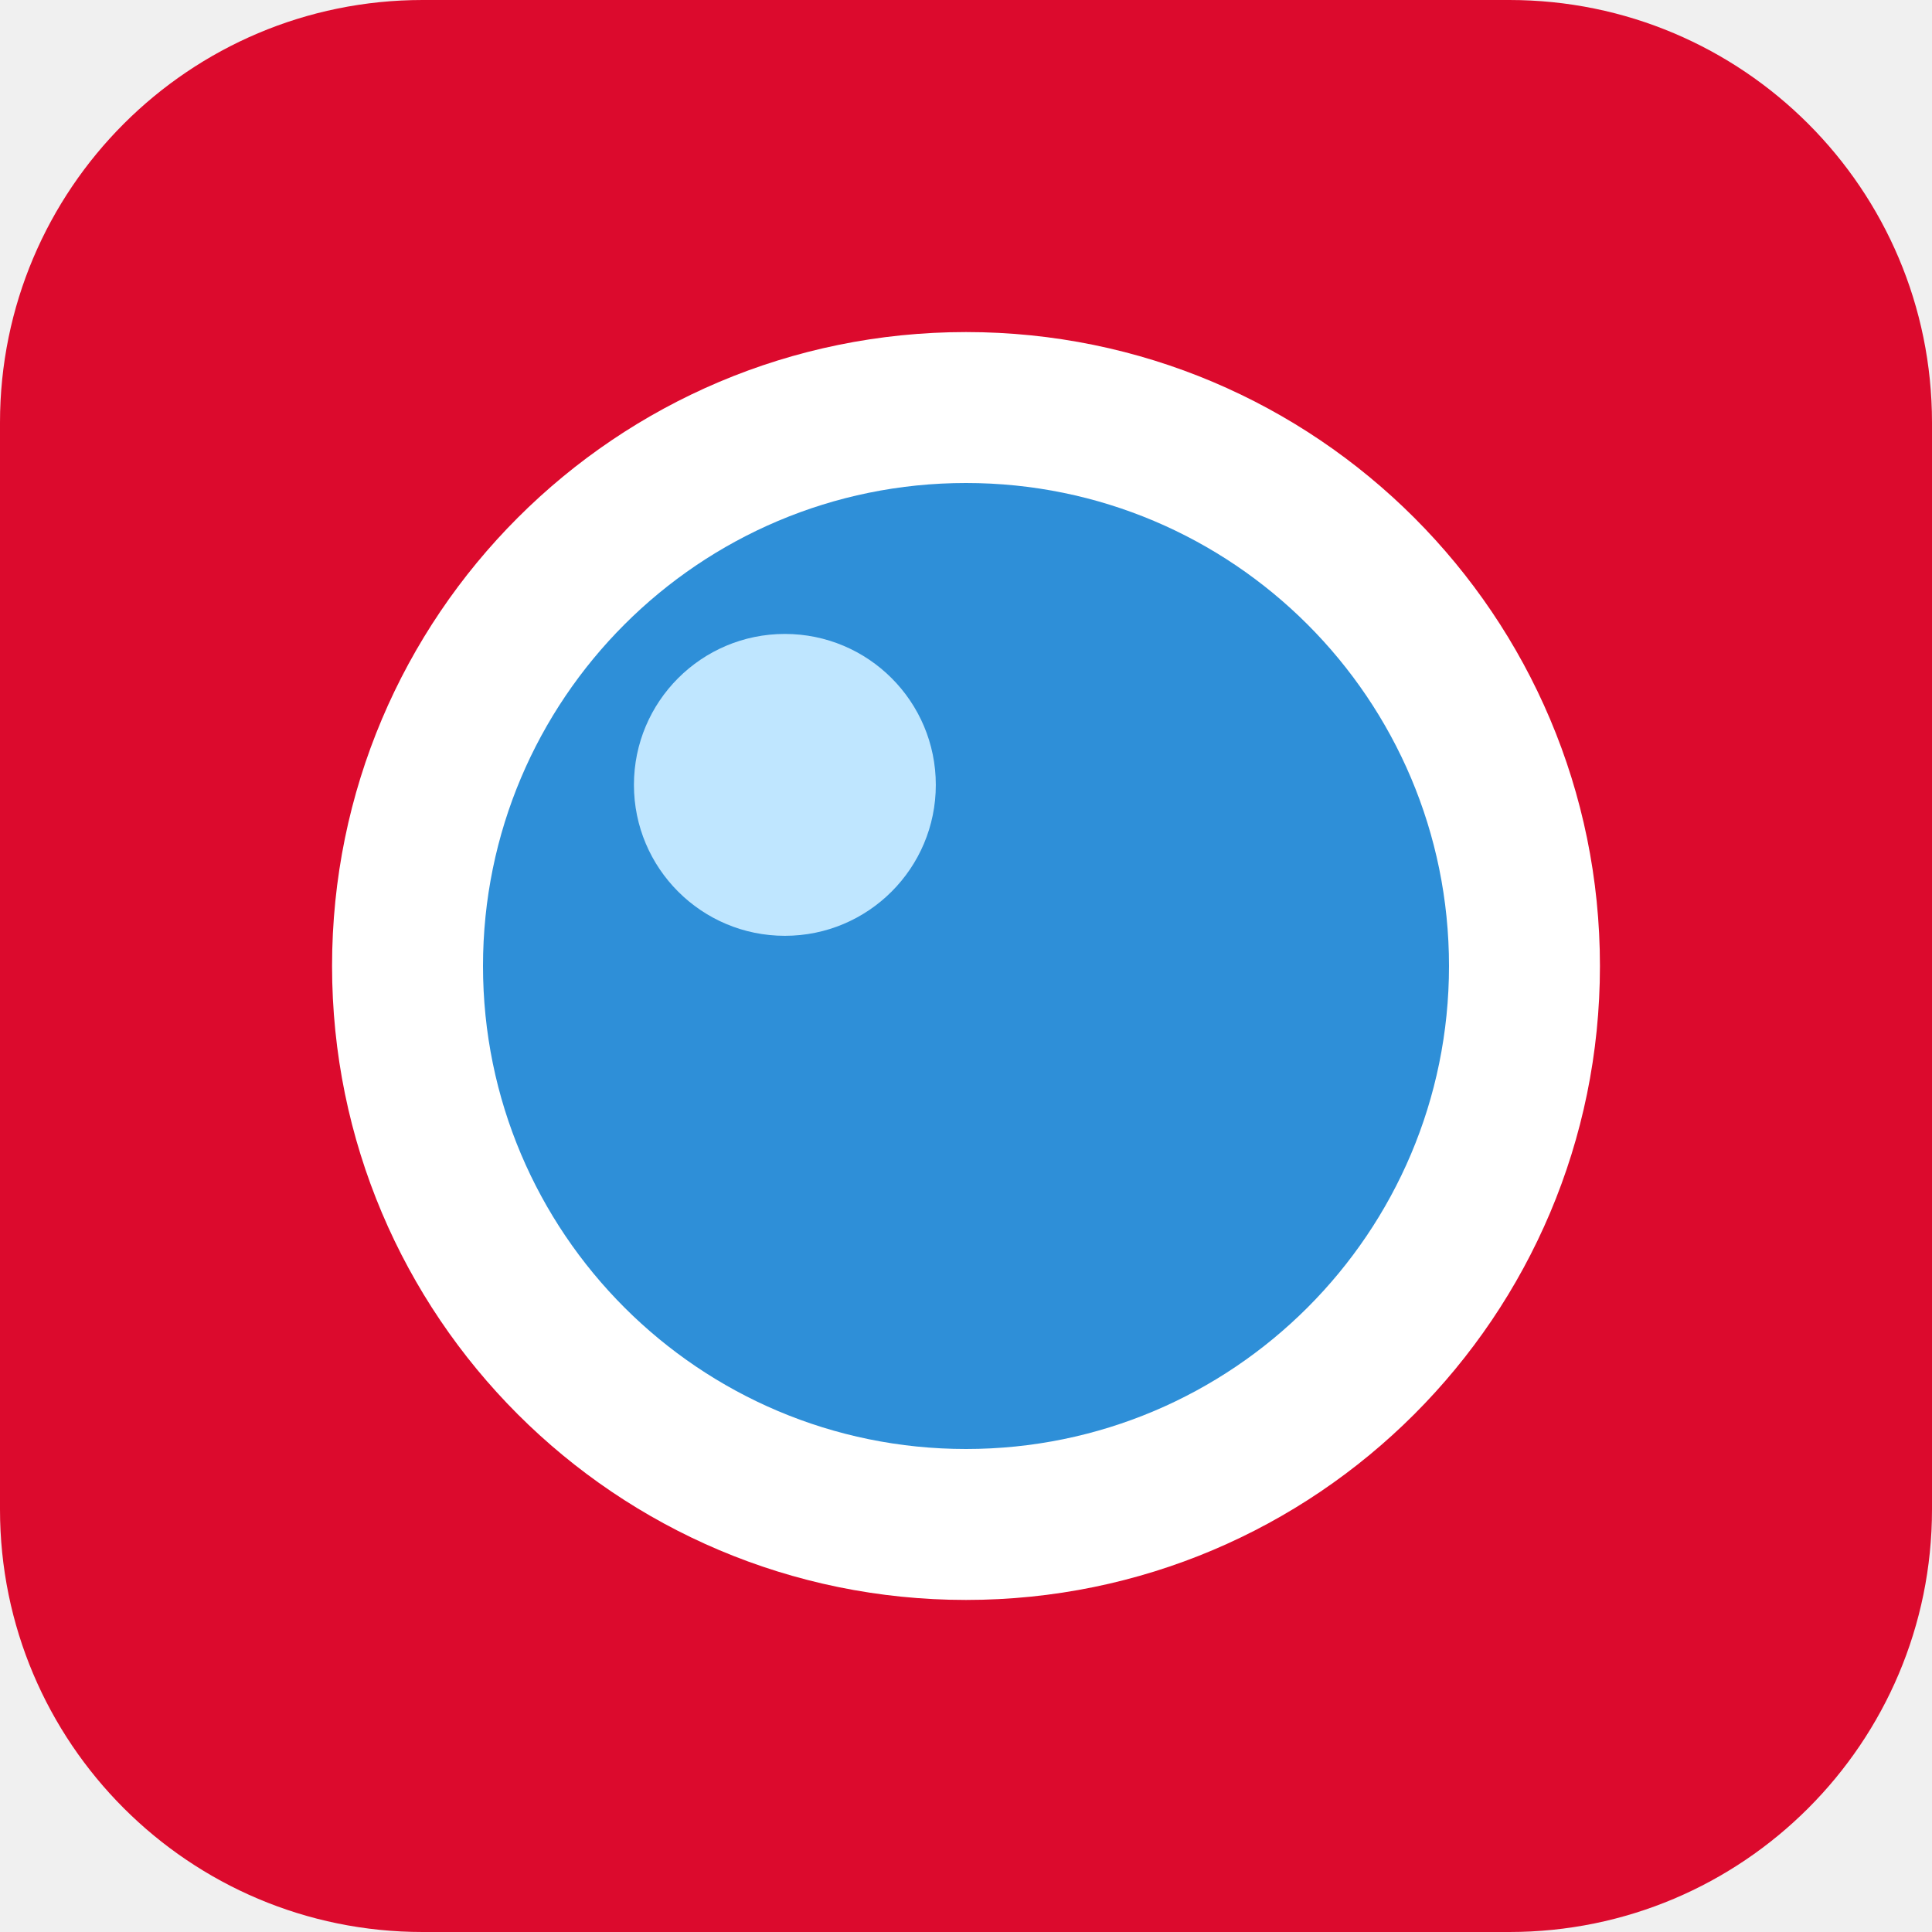
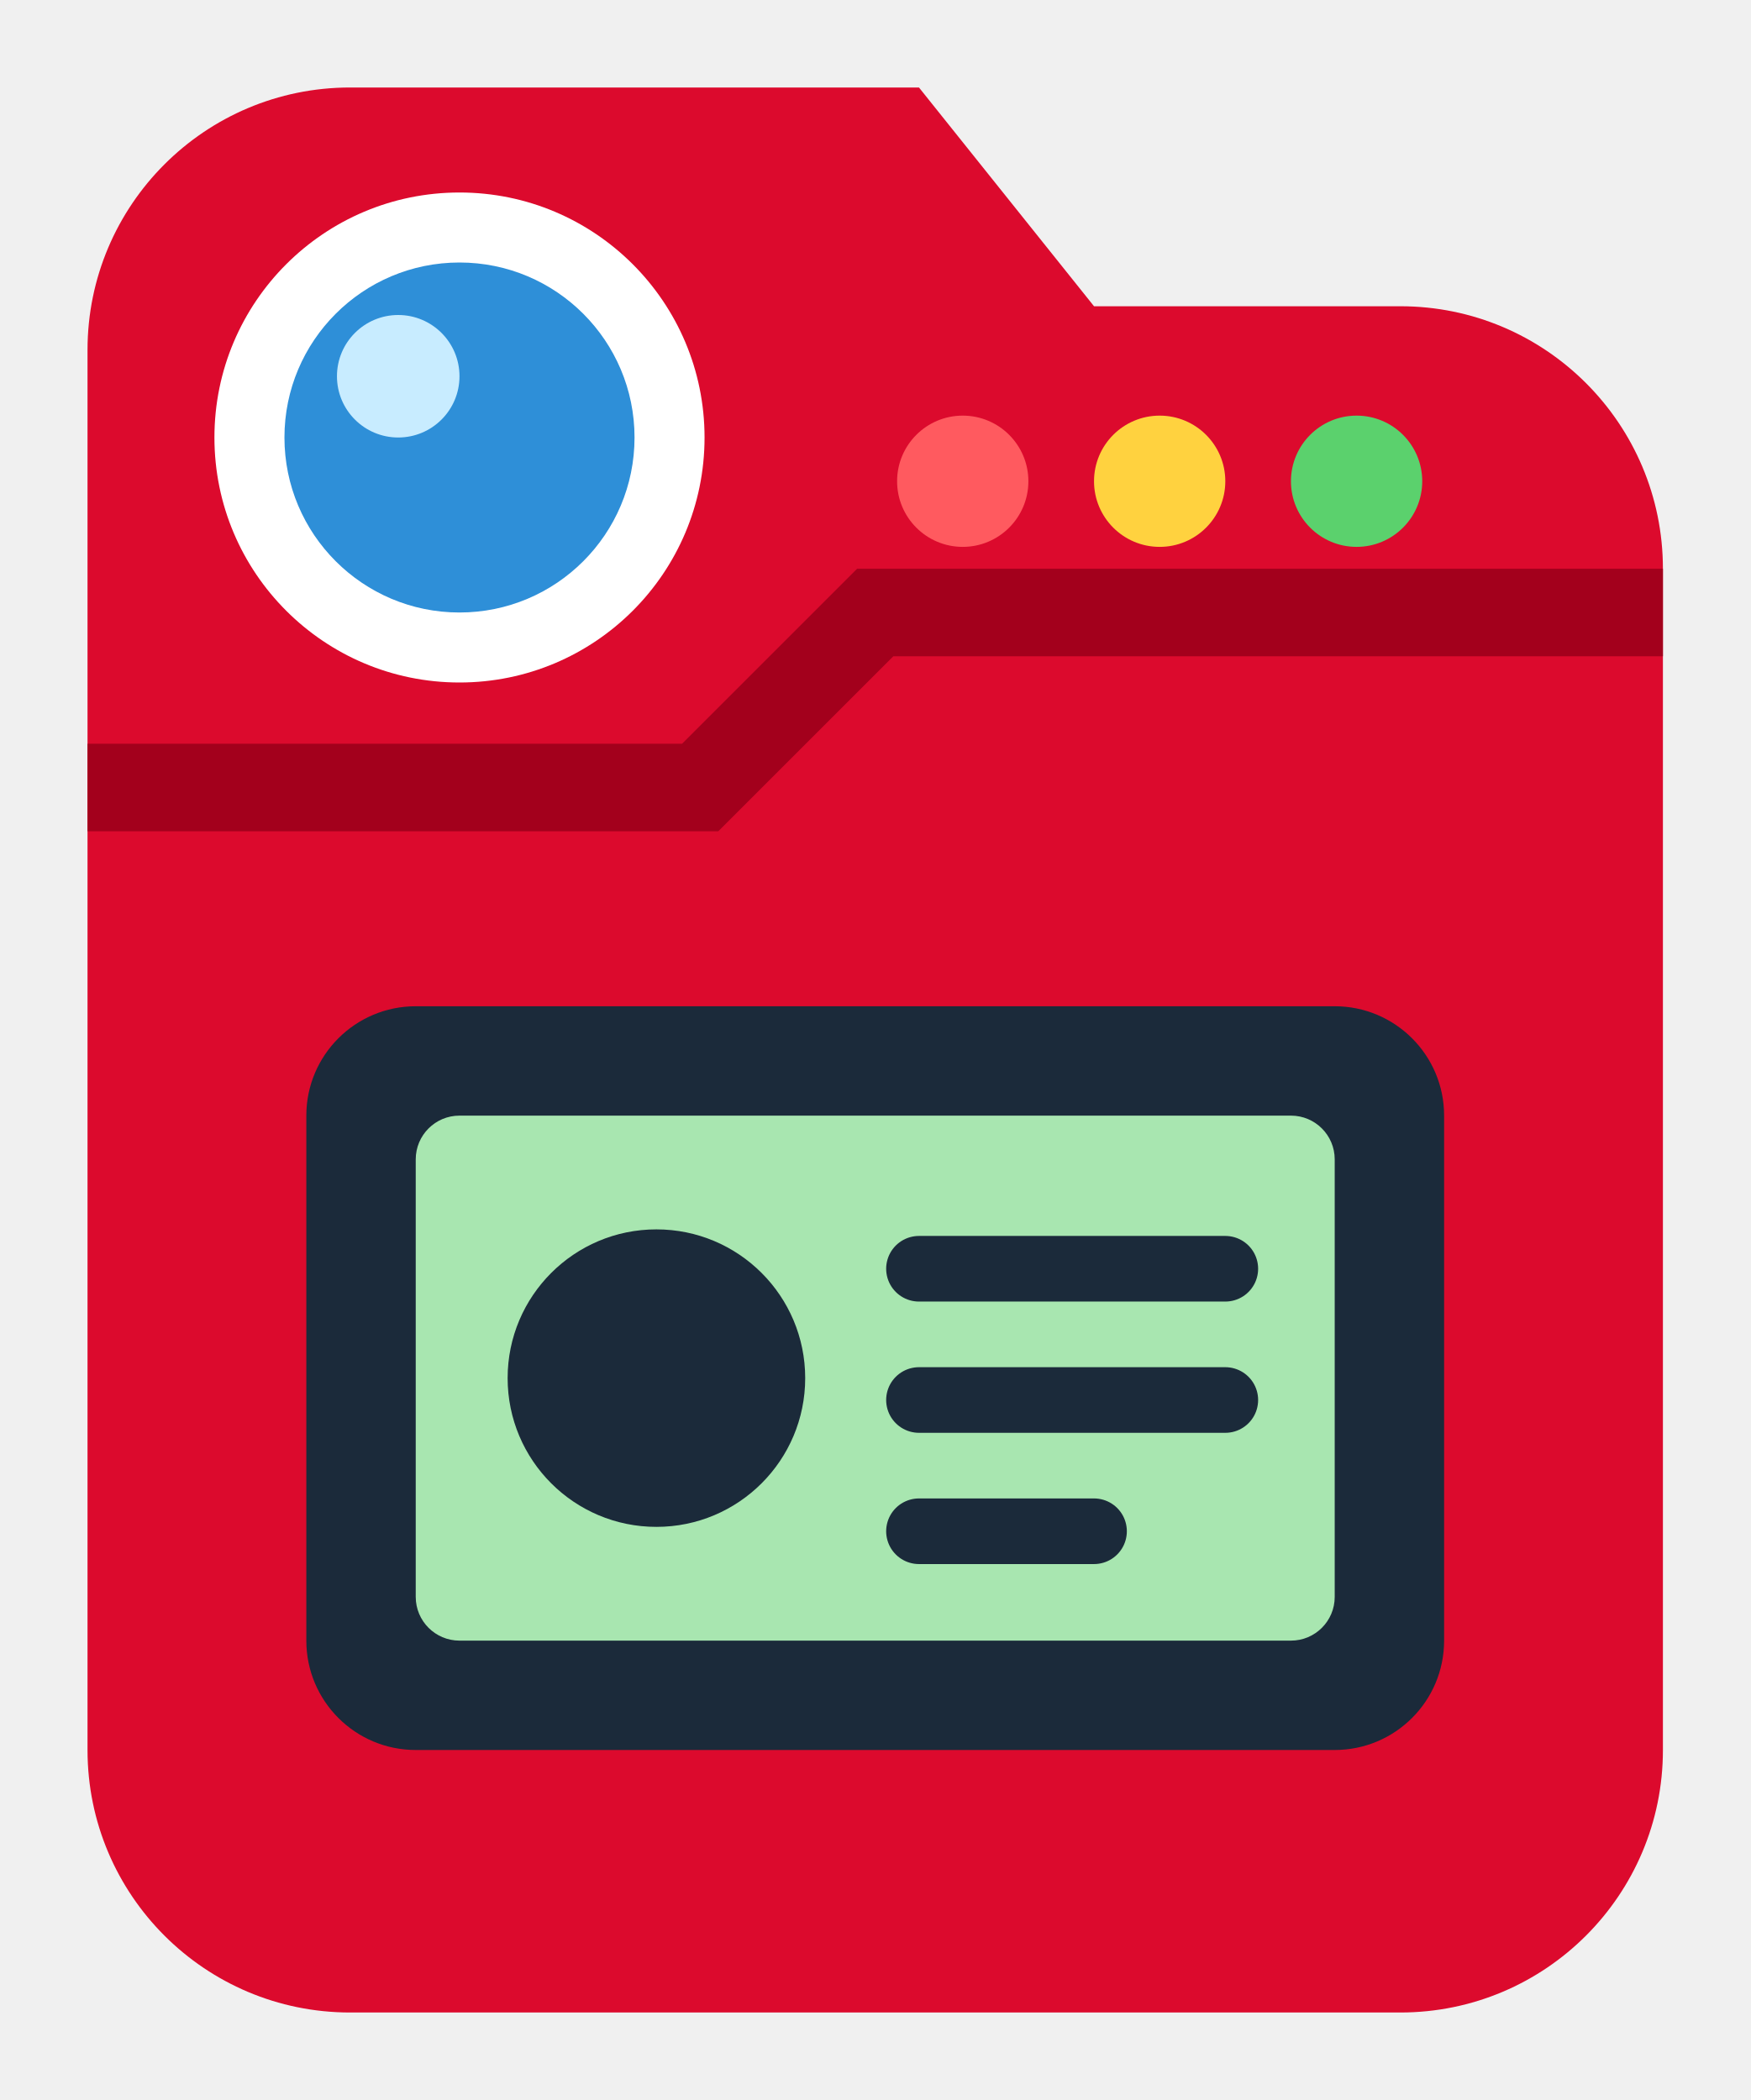
- <svg xmlns="http://www.w3.org/2000/svg" viewBox="0 0 64 64">
-   <rect width="64" height="64" rx="14" fill="#dc0a2d" />
-   <circle cx="32" cy="32" r="21" fill="#fff" />
-   <circle cx="32" cy="32" r="16" fill="#2e8fd8" />
-   <circle cx="26" cy="26" r="5" fill="#bfe6ff" />
+ <svg xmlns="http://www.w3.org/2000/svg" viewBox="0 0 40 48">
+   <path d="M8 2h13l4 5h7a6 6 0 0 1 6 6v27a6 6 0 0 1-6 6H8a6 6 0 0 1-6-6V8a6 6 0 0 1 6-6Z" fill="#dc0a2d" />
+   <path d="M2 18h14l4-4h18" fill="none" stroke="#a3001c" stroke-width="2" />
+   <circle cx="10.5" cy="10" r="5.6" fill="#fff" />
+   <circle cx="10.5" cy="10" r="4" fill="#2e8fd8" />
+   <circle cx="9.1" cy="8.6" r="1.4" fill="#c8ecff" />
+   <circle cx="22" cy="11" r="1.5" fill="#ff5a5f" />
+   <circle cx="26.5" cy="11" r="1.5" fill="#ffd23f" />
+   <circle cx="31" cy="11" r="1.5" fill="#5bd16d" />
+   <rect x="7" y="23" width="26" height="17" rx="2.5" fill="#1b2a3a" />
+   <rect x="9.5" y="25.5" width="21" height="12" rx="1" fill="#a8e6b0" />
+   <circle cx="15" cy="31.5" r="3.4" fill="#1b2a3a" />
+   <path d="M21 29h7M21 32h7M21 35h4" stroke="#1b2a3a" stroke-width="1.5" stroke-linecap="round" />
</svg>
